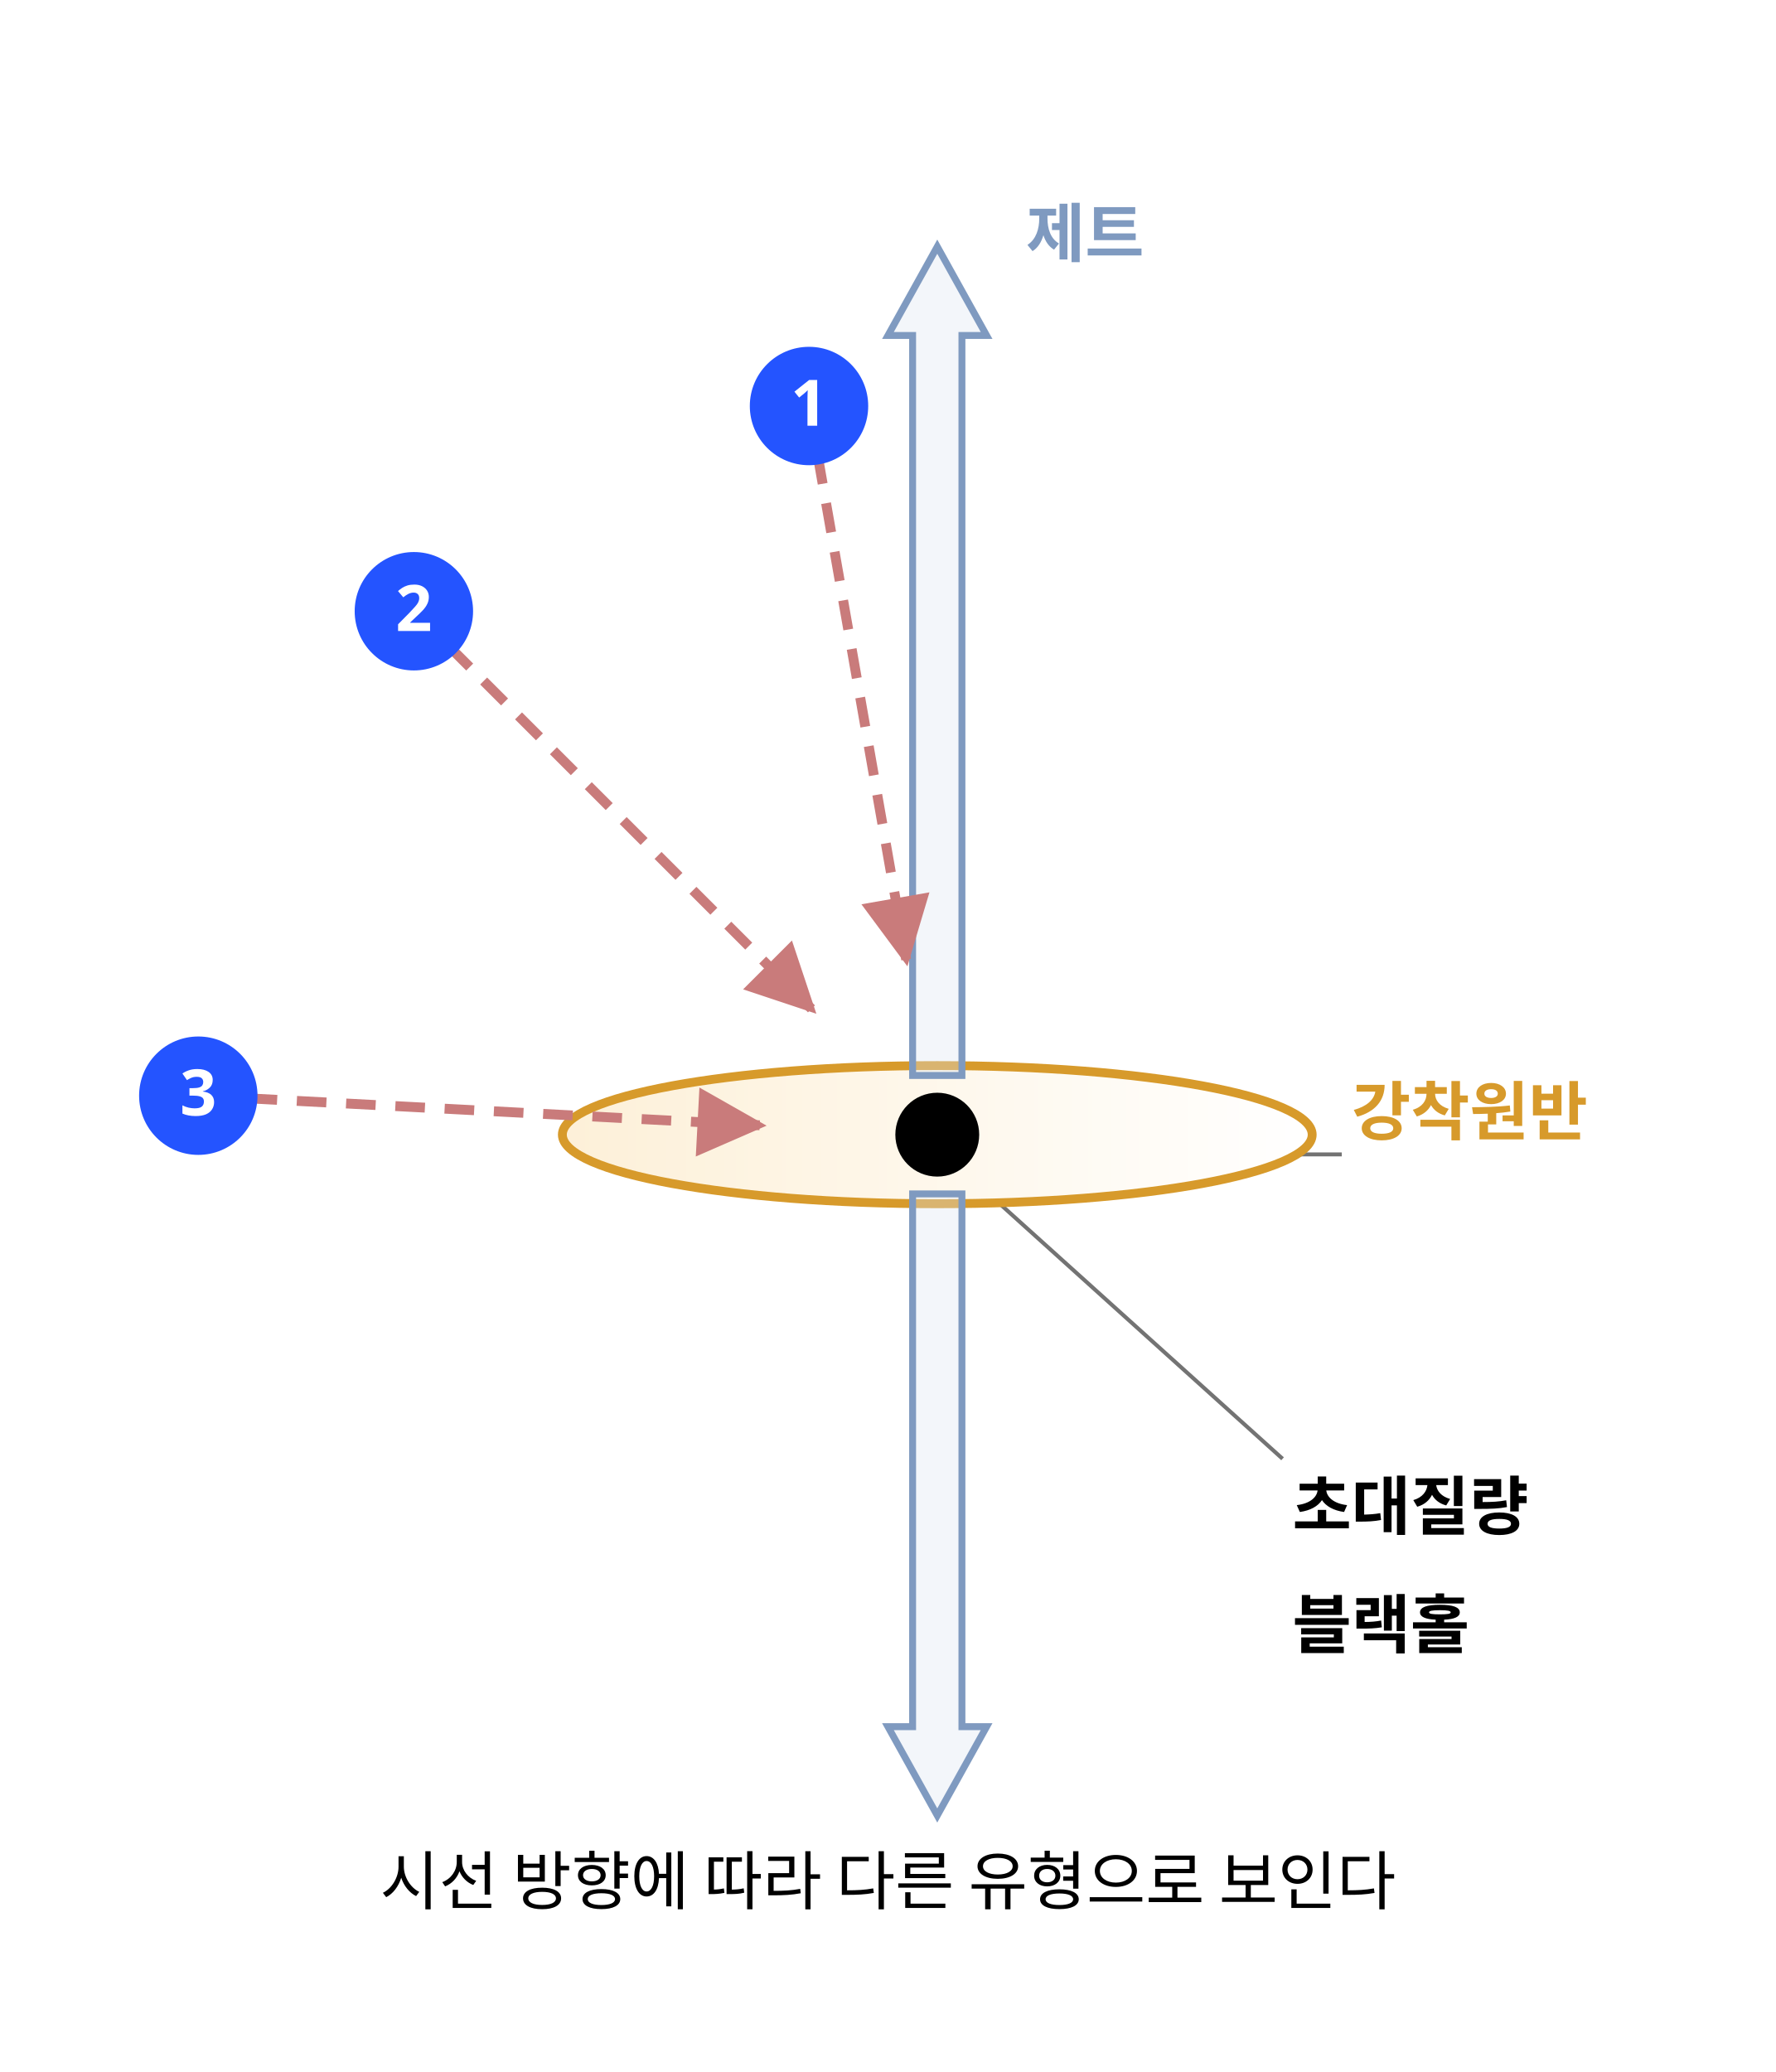
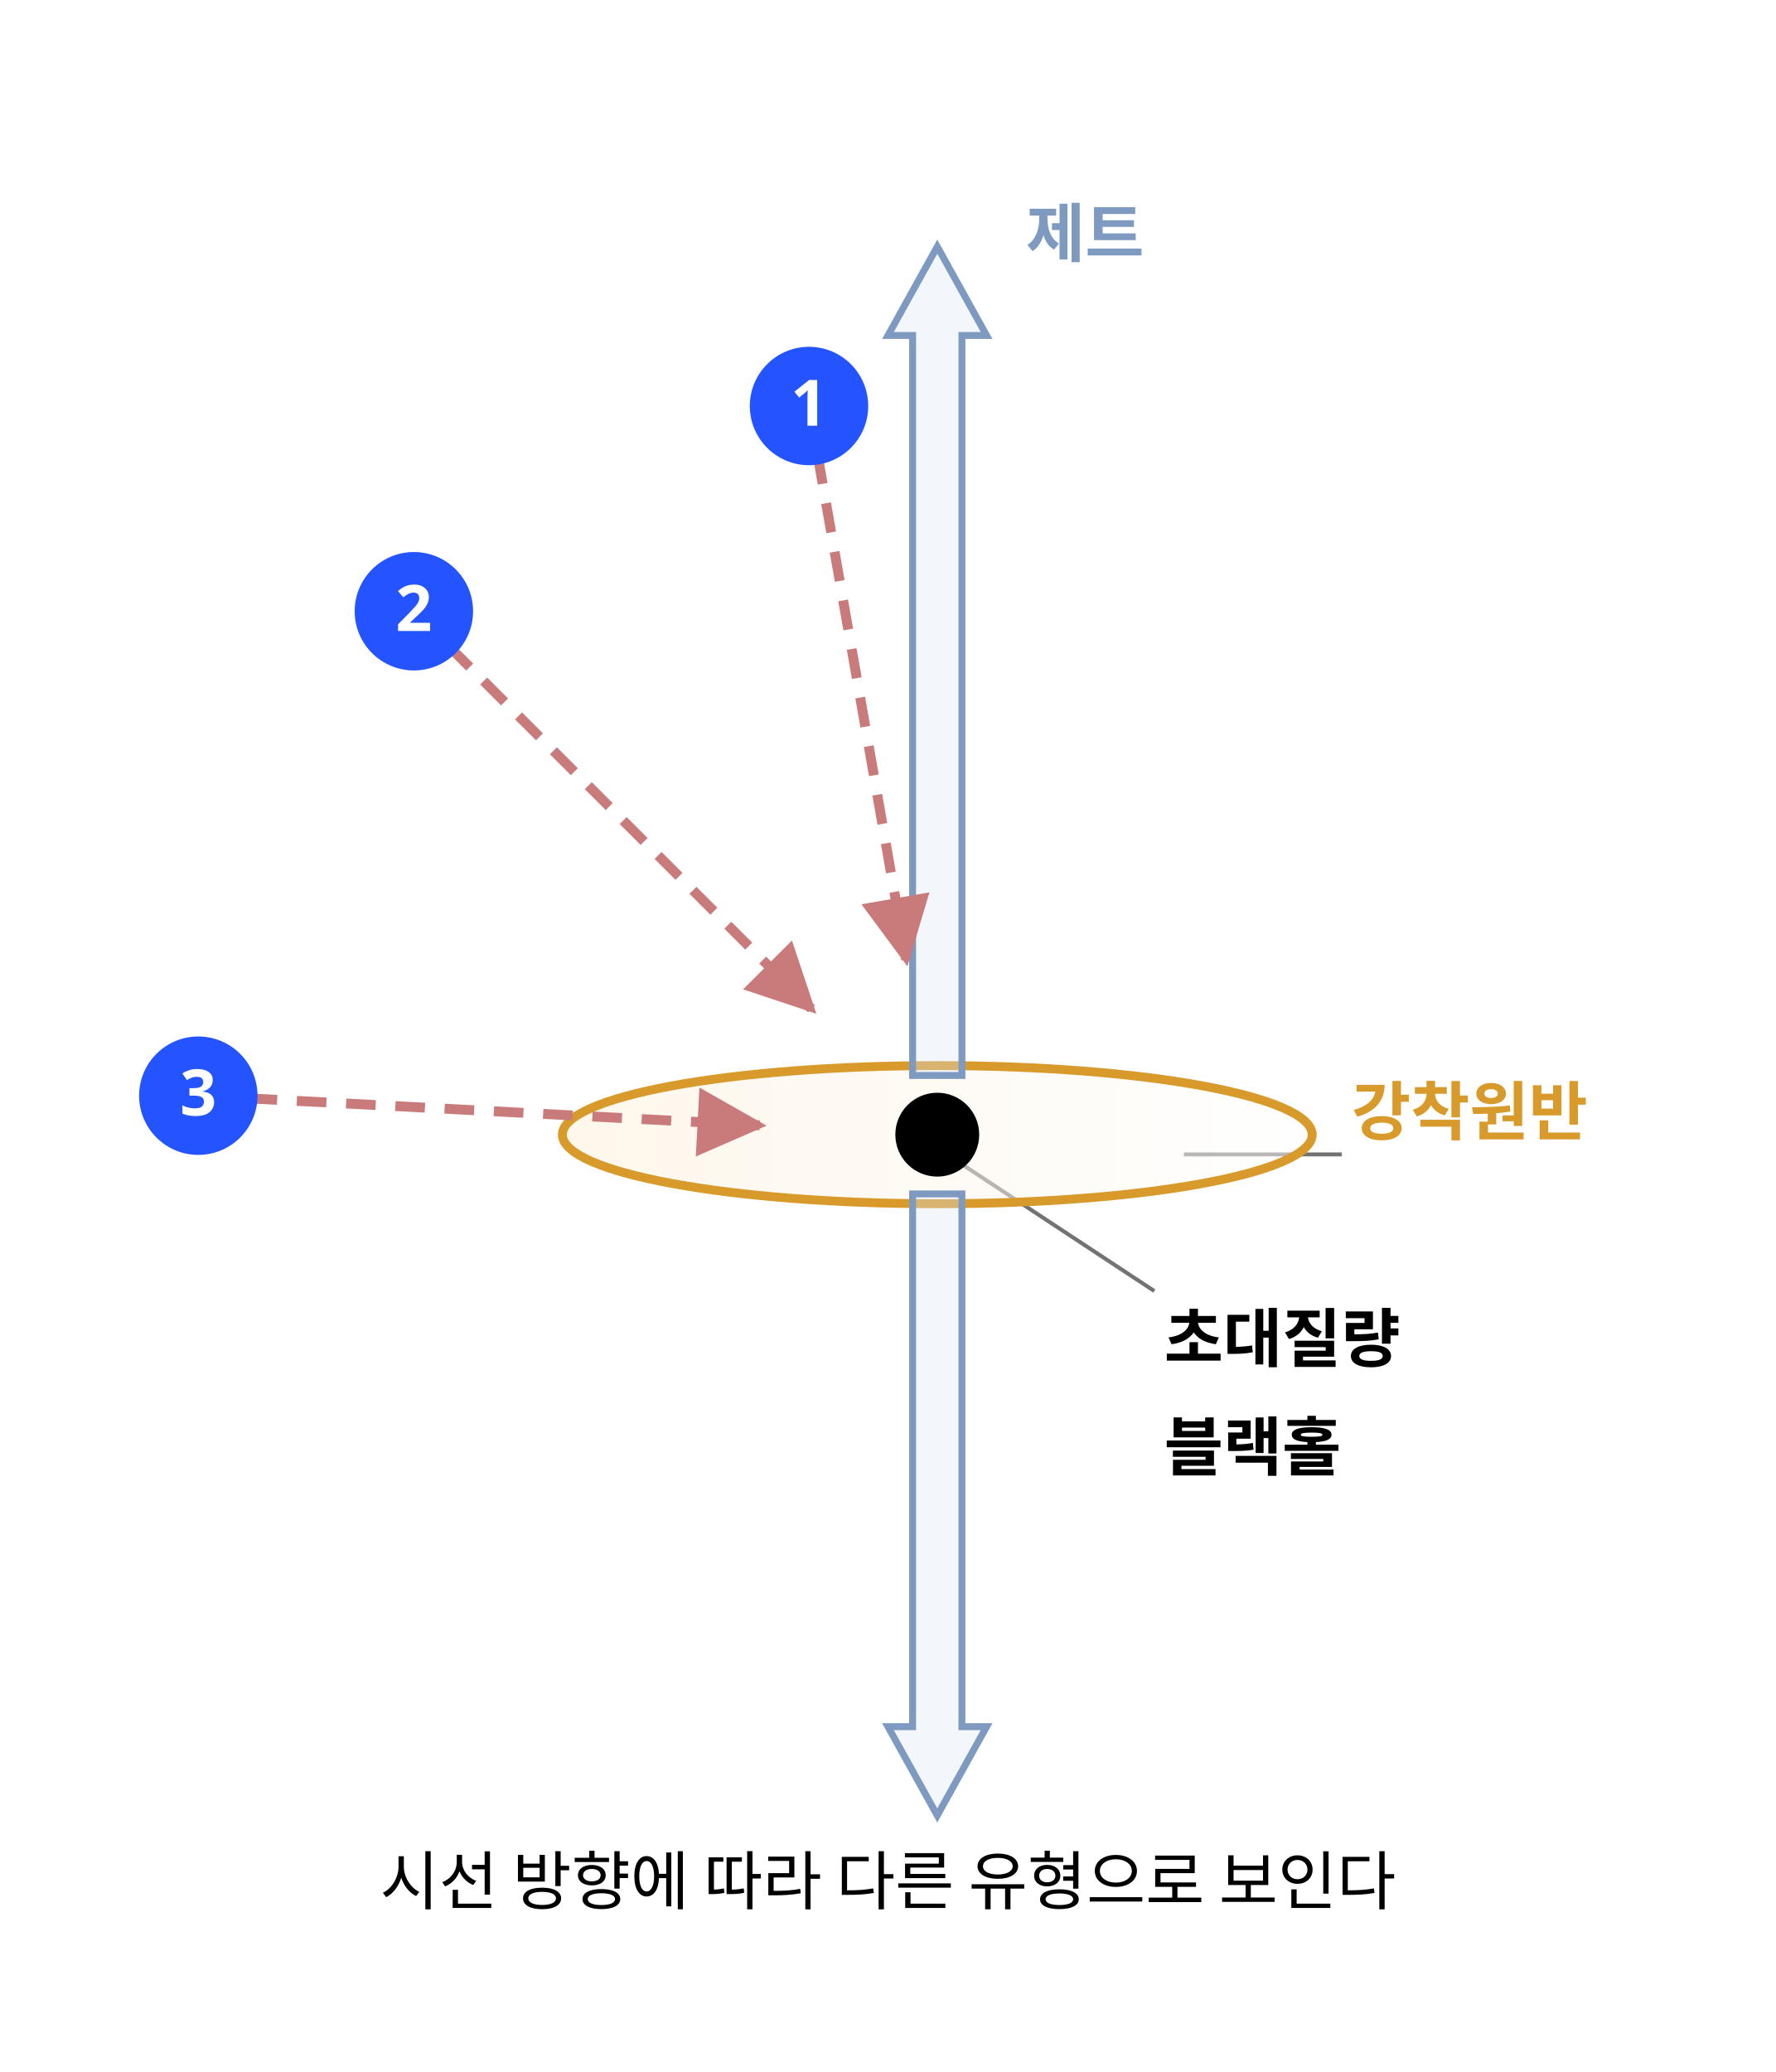
<svg xmlns="http://www.w3.org/2000/svg" class="si si-illus" viewBox="0 0 360 420" style="max-width:360px;color:var(--si-ink,var(--text,#1f2328))" role="img" aria-labelledby="active-galactic-nucleus-t" font-family="'Pretendard','Noto Sans KR','Apple SD Gothic Neo',sans-serif" font-size="13" fill="currentColor">
  <defs>
    <marker id="active-galactic-nucleus-ar" viewBox="0 0 10 10" refX="9" refY="5" markerWidth="7" markerHeight="7" orient="auto-start-reverse">
      <path d="M0,0L10,5L0,10z" style="fill:var(--si-rose-s,#c97b7b)" />
    </marker>
    <linearGradient id="active-galactic-nucleus-g0" x1="0" y1="0.5" x2="1" y2="0.5">
      <stop offset="0" style="stop-color:var(--si-amber-f,#fdf0d8)" />
      <stop offset="1" style="stop-color:var(--si-bg,#ffffff)" />
    </linearGradient>
  </defs>
  <line x1="240" y1="234" x2="272" y2="234" class="si-leader" style="stroke:currentColor" stroke-opacity="0.55" stroke-width="0.8" />
-   <line x1="196" y1="238" x2="260" y2="295.7" class="si-leader" style="stroke:currentColor" stroke-opacity="0.55" stroke-width="0.8" />
-   <ellipse cx="190" cy="230" rx="76" ry="14" style="stroke:var(--si-amber-s,#d79a2b);fill:url(#active-galactic-nucleus-g0)" stroke-width="1.8" />
+   <line x1="195" y1="236" x2="234" y2="261.7" class="si-leader" style="stroke:currentColor" stroke-opacity="0.55" stroke-width="0.8" />
+   <ellipse cx="190" cy="230" rx="76" ry="14" style="stroke:var(--si-amber-s,#d79a2b);fill:url(#active-galactic-nucleus-g0)" stroke-width="1.8" fill-opacity="0.5" />
  <polygon points="185,218 185,68 180,68 190,50 200,68 195,68 195,218" style="stroke:var(--si-blue-s,#7f9ac0);fill:var(--si-blue-f,#dde5f0)" stroke-width="1.4" fill-opacity="0.35" />
  <polygon points="195,242 195,350 200,350 190,368 180,350 185,350 185,242" style="stroke:var(--si-blue-s,#7f9ac0);fill:var(--si-blue-f,#dde5f0)" stroke-width="1.4" fill-opacity="0.35" />
  <circle cx="190" cy="230" r="8" style="stroke:currentColor;fill:currentColor" stroke-width="1" />
  <line x1="164" y1="82.3" x2="183.7" y2="194.5" style="stroke:var(--si-rose-s,#c97b7b);fill:none" stroke-width="2" stroke-dasharray="6 4" marker-end="url(#active-galactic-nucleus-ar)" />
  <g class="si-marker">
    <circle cx="164" cy="82.3" r="12" style="fill:var(--si-accent,#2454ff);stroke:none" />
    <text x="164" y="86.3" text-anchor="middle" font-size="13" font-weight="700" style="fill:var(--si-bg,#ffffff)">1</text>
  </g>
  <line x1="83.9" y1="123.9" x2="164.5" y2="204.5" style="stroke:var(--si-rose-s,#c97b7b);fill:none" stroke-width="2" stroke-dasharray="6 4" marker-end="url(#active-galactic-nucleus-ar)" />
  <g class="si-marker">
    <circle cx="83.9" cy="123.9" r="12" style="fill:var(--si-accent,#2454ff);stroke:none" />
    <text x="83.9" y="127.9" text-anchor="middle" font-size="13" font-weight="700" style="fill:var(--si-bg,#ffffff)">2</text>
  </g>
  <line x1="40.2" y1="222.1" x2="154" y2="228.1" style="stroke:var(--si-rose-s,#c97b7b);fill:none" stroke-width="2" stroke-dasharray="6 4" marker-end="url(#active-galactic-nucleus-ar)" />
  <g class="si-marker">
    <circle cx="40.2" cy="222.1" r="12" style="fill:var(--si-accent,#2454ff);stroke:none" />
    <text x="40.2" y="226.1" text-anchor="middle" font-size="13" font-weight="700" style="fill:var(--si-bg,#ffffff)">3</text>
  </g>
  <text x="208" y="52" font-weight="700" style="fill:var(--si-blue-s,#7f9ac0)">제트</text>
  <text x="274" y="230" font-weight="700" style="fill:var(--si-amber-s,#d79a2b)">강착원반</text>
-   <text x="262" y="310" font-weight="700">초대질량</text>
-   <text x="262" y="334" font-weight="700">블랙홀</text>
+   <text x="236" y="276" font-weight="700">초대질량</text>
+   <text x="236" y="298" font-weight="700">블랙홀</text>
  <text x="180" y="386" text-anchor="middle">시선 방향에 따라 다른 유형으로 보인다</text>
</svg>
